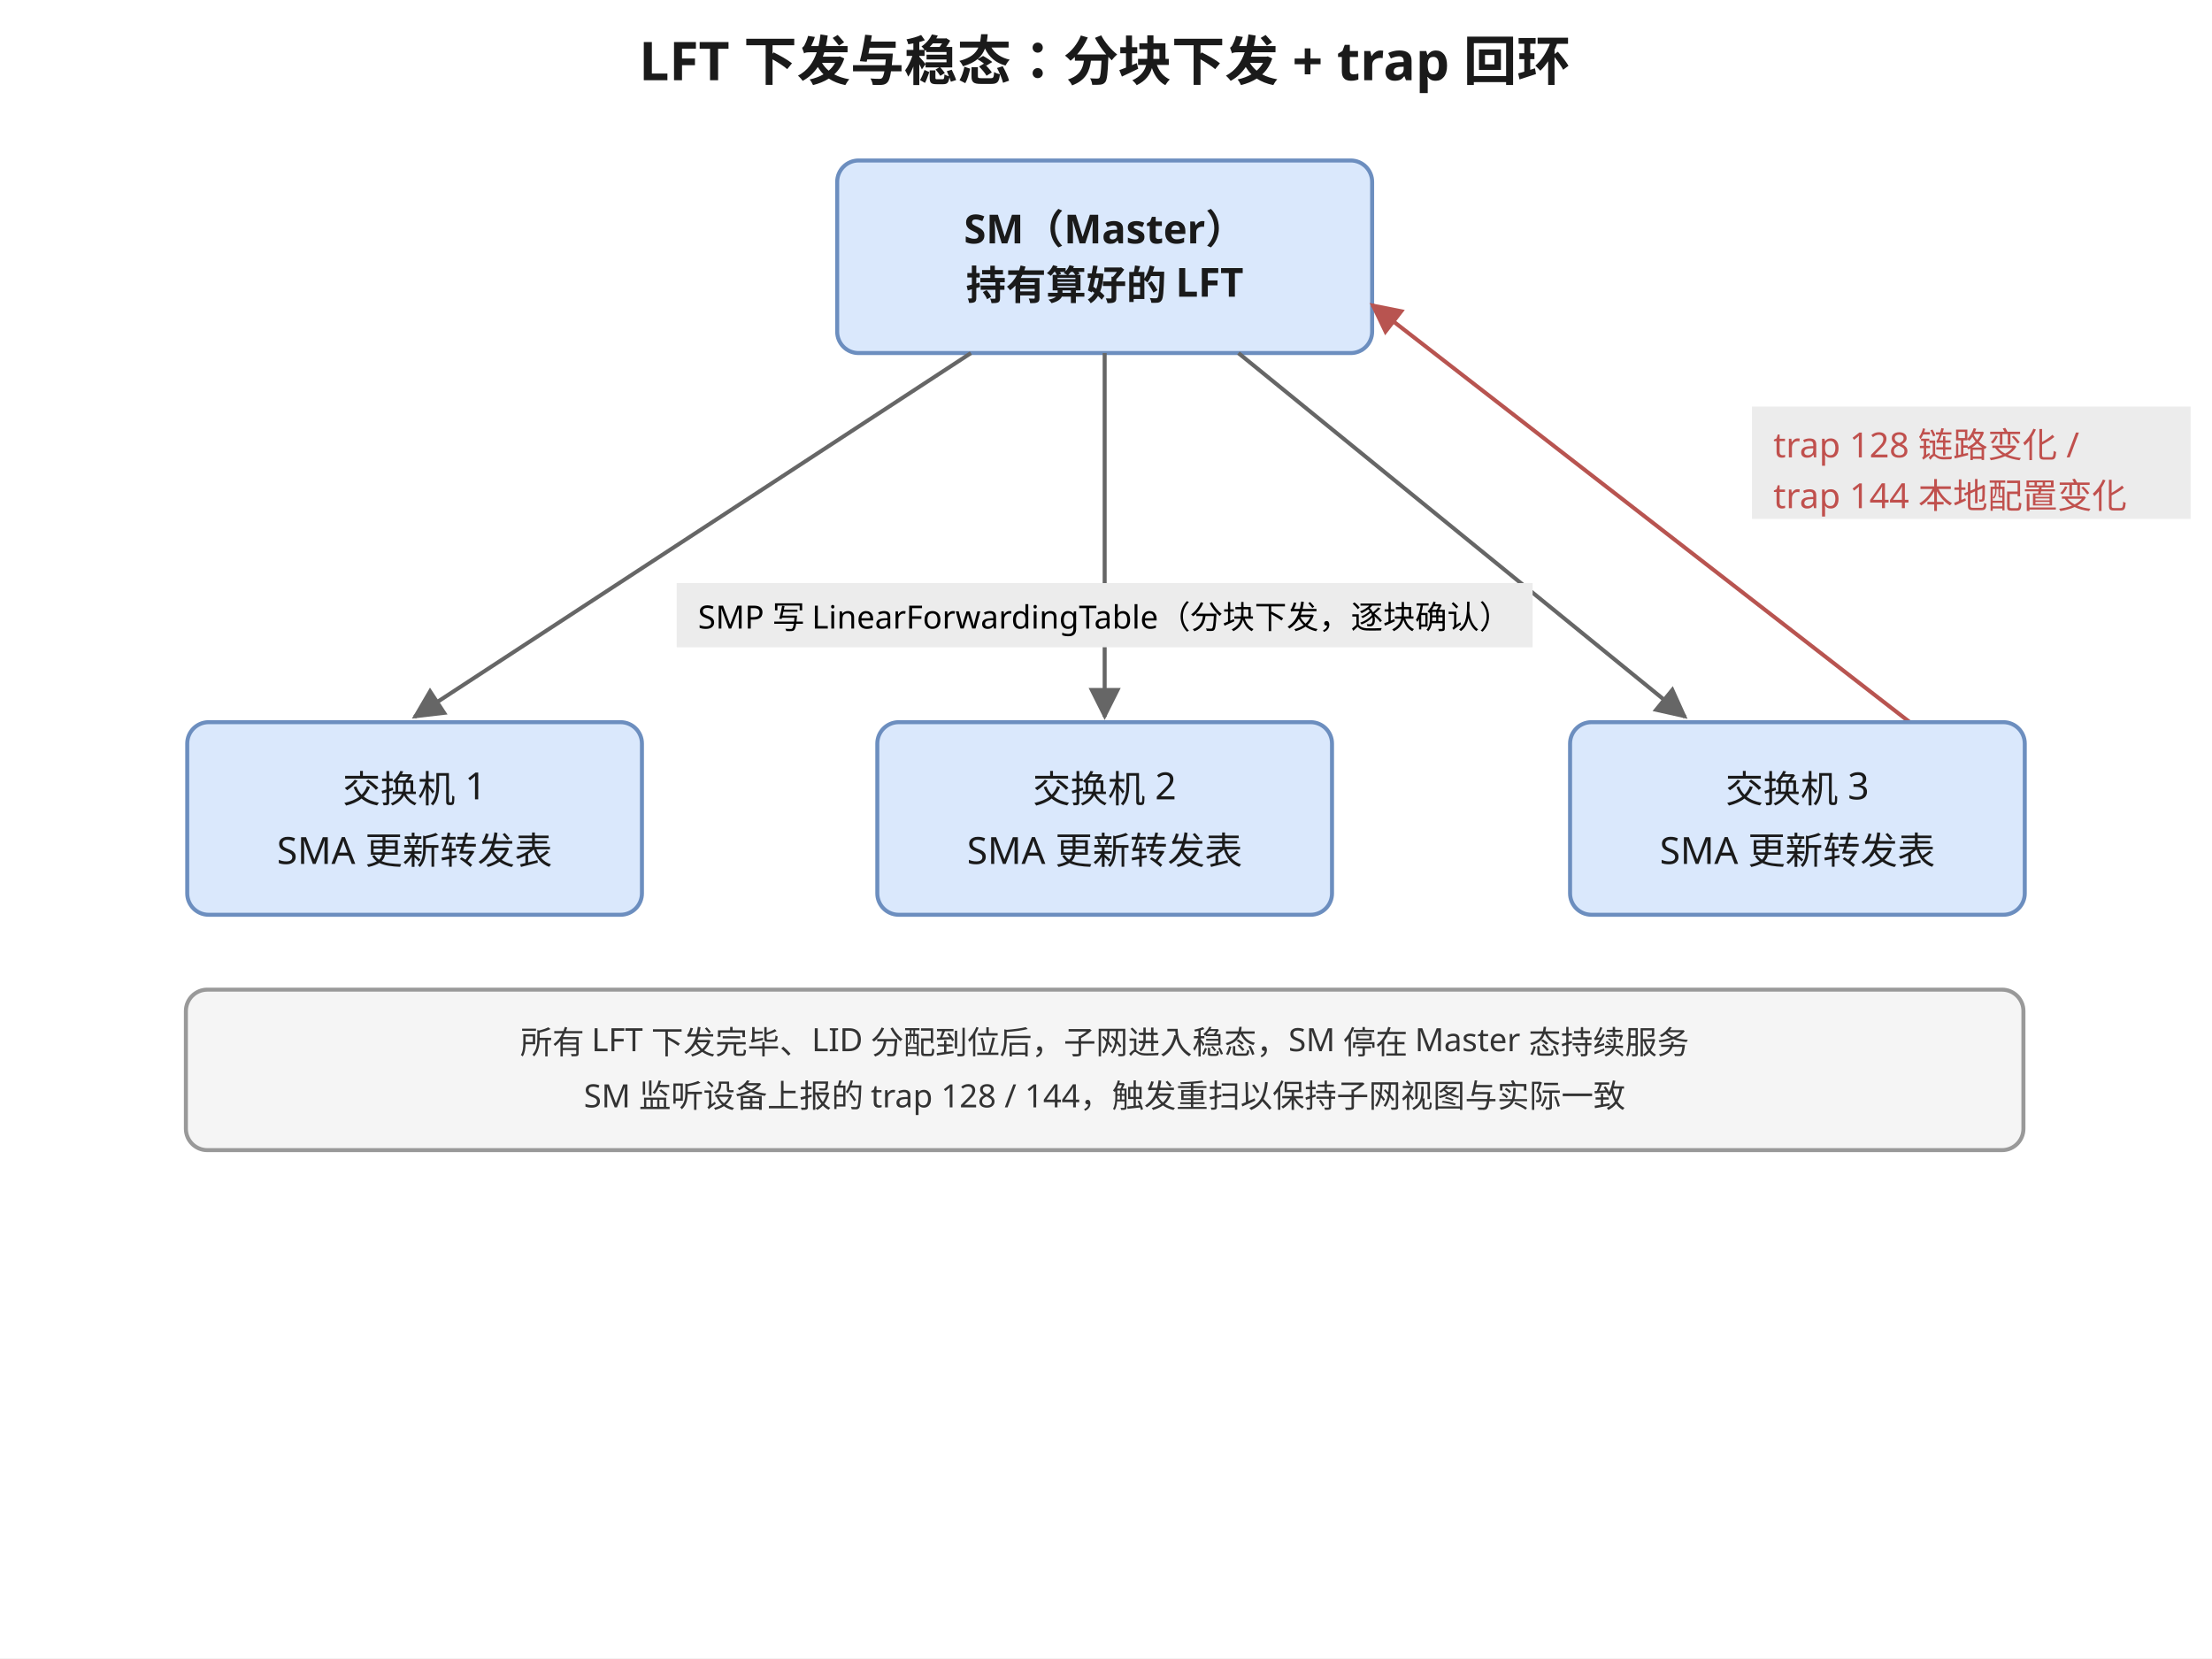
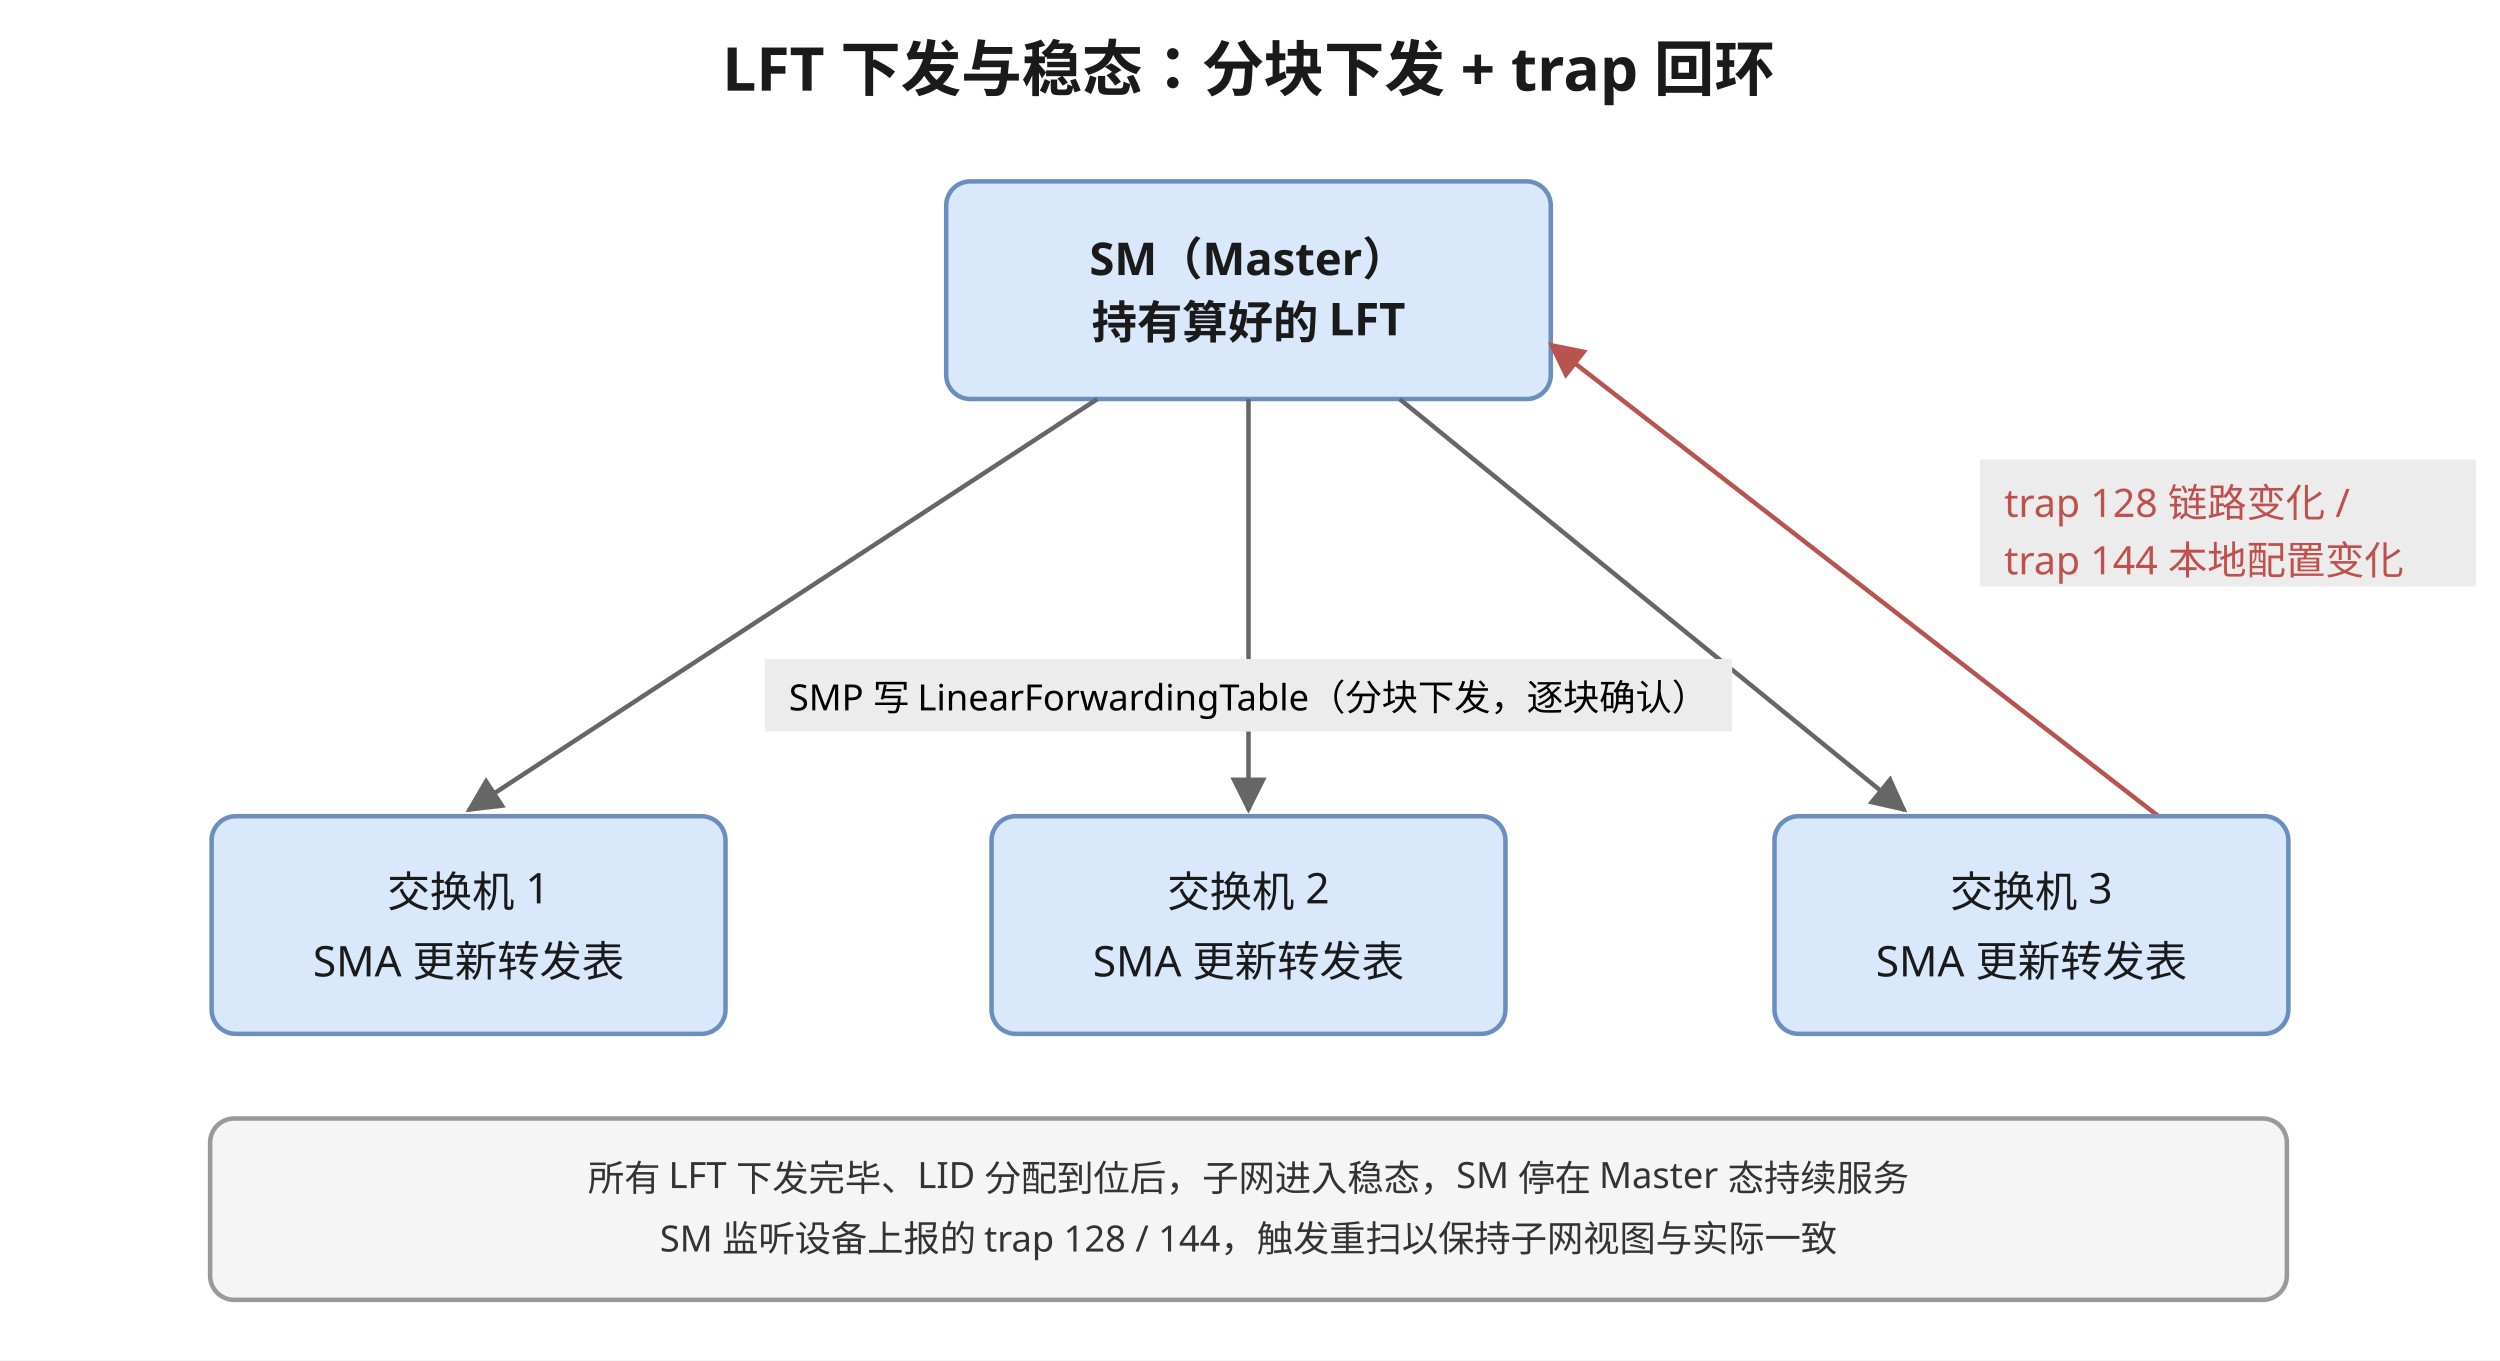
- <svg xmlns="http://www.w3.org/2000/svg" width="827" height="620" viewBox="0 0 827 620" font-family="PingFang SC, Microsoft YaHei, sans-serif">
-   <rect x="0" y="0" width="827" height="620" fill="#ffffff" />
+ <svg xmlns="http://www.w3.org/2000/svg" width="827" height="450" viewBox="0 0 827 450" font-family="PingFang SC, Microsoft YaHei, sans-serif">
+   <rect x="0" y="0" width="827" height="450" fill="#ffffff" />
  <defs>
    <marker id="arrow" viewBox="0 0 10 10" refX="9" refY="5" markerWidth="8" markerHeight="8" orient="auto">
      <path d="M 0 0 L 10 5 L 0 10 Z" fill="#666666" />
    </marker>
    <marker id="arrow-trap" viewBox="0 0 10 10" refX="9" refY="5" markerWidth="8" markerHeight="8" orient="auto">
      <path d="M 0 0 L 10 5 L 0 10 Z" fill="#b85450" />
    </marker>
  </defs>
  <text x="413" y="30" text-anchor="middle" font-size="20" font-weight="bold" fill="#1a1a1a">LFT 下发与稳态：分块下发 + trap 回环</text>
  <rect x="313" y="60" width="200" height="72" rx="8" ry="8" fill="#dae8fc" stroke="#6c8ebf" stroke-width="1.5" />
  <text x="413" y="91" text-anchor="middle" font-size="15" font-weight="bold" fill="#1a1a1a">SM（Master）</text>
  <text x="413" y="112" text-anchor="middle" font-size="15" font-weight="bold" fill="#1a1a1a">持有算好的 LFT</text>
  <line x1="363" y1="132" x2="155" y2="268" stroke="#666666" stroke-width="1.5" marker-end="url(#arrow)" />
  <line x1="413" y1="132" x2="413" y2="268" stroke="#666666" stroke-width="1.5" marker-end="url(#arrow)" />
  <line x1="463" y1="132" x2="630" y2="268" stroke="#666666" stroke-width="1.5" marker-end="url(#arrow)" />
  <rect x="253" y="218" width="320" height="24" fill="#ececec" />
  <text x="413" y="235" text-anchor="middle" font-size="12" fill="#000000">SMP 写 LinearForwardingTable（分块下发，逐块确认）</text>
  <line x1="714" y1="270" x2="513" y2="114" stroke="#b85450" stroke-width="1.5" marker-end="url(#arrow-trap)" />
  <rect x="655" y="152" width="164" height="42" fill="#ececec" />
  <text x="663" y="171" text-anchor="start" font-size="13" fill="#c0504d">trap 128 链路变化 /</text>
  <text x="663" y="190" text-anchor="start" font-size="13" fill="#c0504d">trap 144 本地配置变化</text>
  <rect x="70" y="270" width="170" height="72" rx="8" ry="8" fill="#dae8fc" stroke="#6c8ebf" stroke-width="1.5" />
  <text x="155" y="300" text-anchor="middle" font-size="14" fill="#1a1a1a">交换机 1</text>
  <text x="155" y="323" text-anchor="middle" font-size="14" fill="#1a1a1a">SMA 更新转发表</text>
  <rect x="328" y="270" width="170" height="72" rx="8" ry="8" fill="#dae8fc" stroke="#6c8ebf" stroke-width="1.5" />
  <text x="413" y="300" text-anchor="middle" font-size="14" fill="#1a1a1a">交换机 2</text>
  <text x="413" y="323" text-anchor="middle" font-size="14" fill="#1a1a1a">SMA 更新转发表</text>
  <rect x="587" y="270" width="170" height="72" rx="8" ry="8" fill="#dae8fc" stroke="#6c8ebf" stroke-width="1.5" />
  <text x="672" y="300" text-anchor="middle" font-size="14" fill="#1a1a1a">交换机 3</text>
  <text x="672" y="323" text-anchor="middle" font-size="14" fill="#1a1a1a">SMA 更新转发表</text>
  <rect x="69.5" y="370" width="687" height="60" rx="8" ry="8" fill="#f5f5f5" stroke="#999999" stroke-width="1.5" />
  <text x="413" y="394" text-anchor="middle" font-size="12" fill="#333333">所有 LFT 下发完毕、LID 分配到位后，子网进入稳态，SM 停在 Master 态持续服务</text>
  <text x="413" y="414" text-anchor="middle" font-size="12" fill="#333333">SM 监听设备上报的 trap 128 / 144，触发重扫以保持子网视图与实际一致</text>
</svg>
